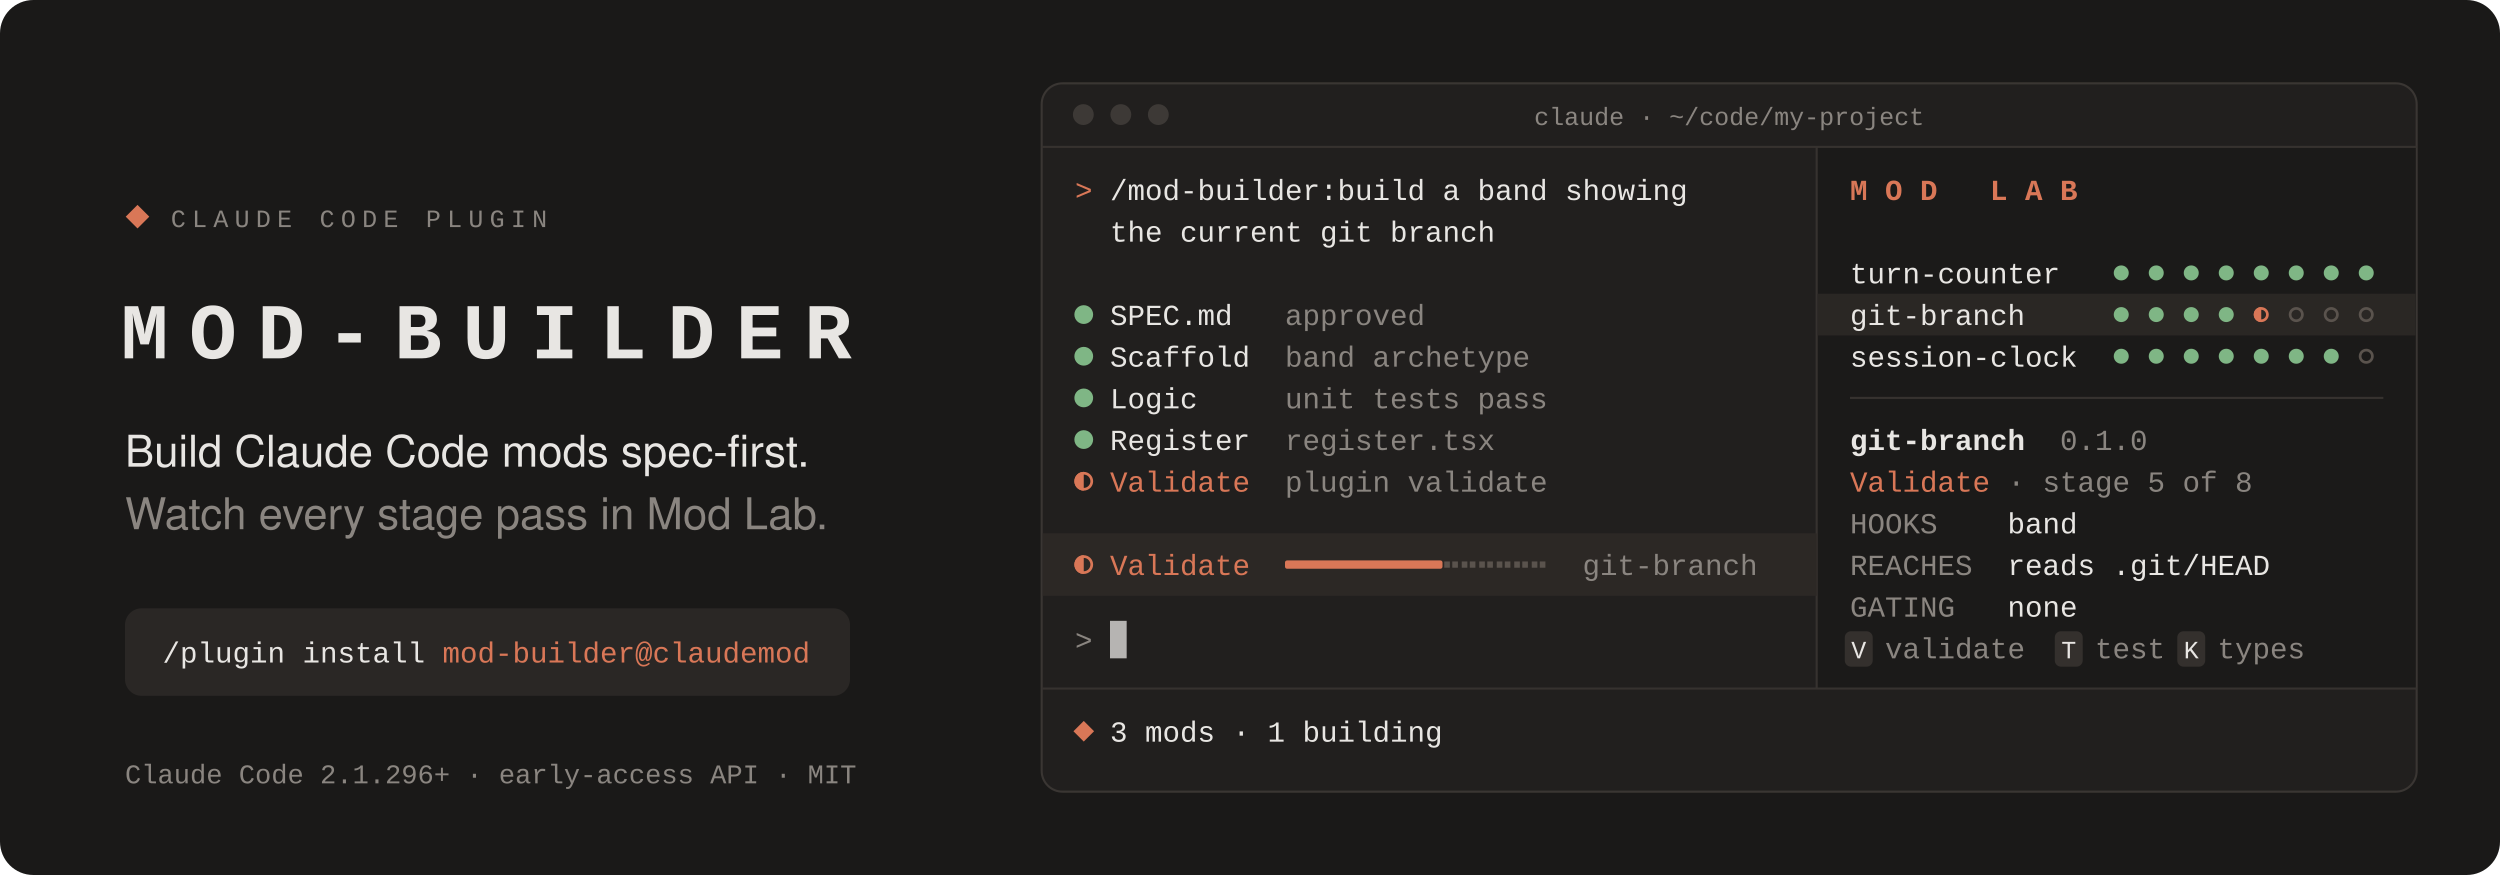
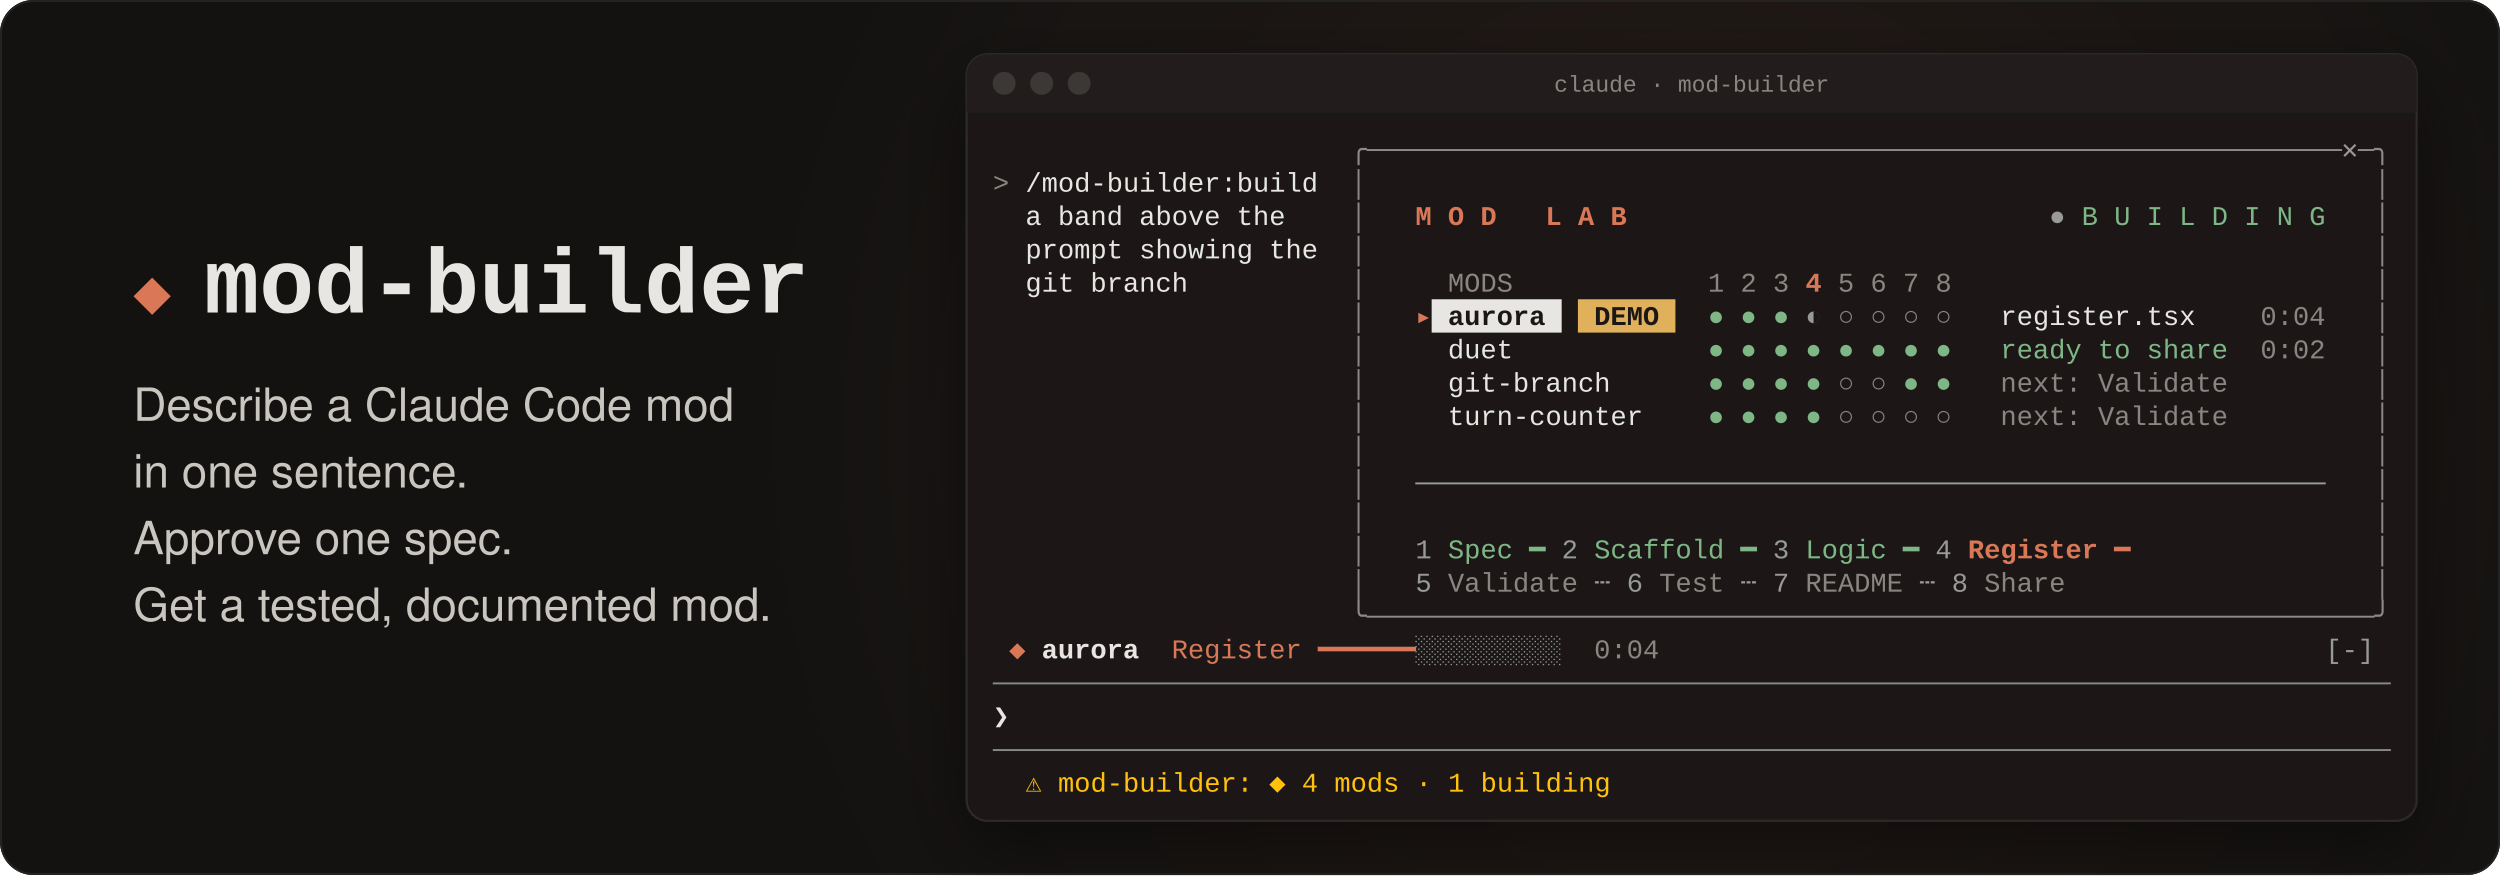
- <svg xmlns="http://www.w3.org/2000/svg" width="1200" height="420" viewBox="0 0 1200 420" font-family="'JetBrains Mono','SFMono-Regular',Menlo,Consolas,'Liberation Mono',monospace" xml:space="preserve" style="white-space:pre" role="img" aria-labelledby="title">
-   <rect width="1200" height="420" rx="16" fill="#1A1918" />
-   <rect x="62" y="100" width="8" height="8" fill="#D97757" transform="rotate(45 66 104)" />
-   <text x="82" y="109" fill="#8A8580" font-size="12" letter-spacing="3">CLAUDE CODE PLUGIN</text>
-   <text x="58" y="172" fill="#E8E6E3" font-size="38" font-weight="700" letter-spacing="10">MOD-BUILDER</text>
-   <text x="60" y="224" fill="#E8E6E3" font-size="21" font-family="-apple-system,BlinkMacSystemFont,'Segoe UI',Helvetica,Arial,sans-serif">Build Claude Code mods spec-first.</text>
-   <text x="60" y="254" fill="#8A8580" font-size="21" font-family="-apple-system,BlinkMacSystemFont,'Segoe UI',Helvetica,Arial,sans-serif">Watch every stage pass in Mod Lab.</text>
-   <rect x="60" y="292" width="348" height="42" rx="8" fill="#2A2725" />
-   <text x="78" y="318" fill="#E8E6E3" font-size="14" textLength="126" lengthAdjust="spacingAndGlyphs">/plugin install</text>
-   <text x="212.4" y="318" fill="#D97757" font-size="14" textLength="176.4" lengthAdjust="spacingAndGlyphs">mod-builder@claudemod</text>
-   <text x="60" y="376" fill="#8A8580" font-size="13">Claude Code 2.1.296+ · early-access API · MIT</text>
-   <g>
-     <rect x="500" y="40" width="660" height="340" rx="10" fill="#211F1E" stroke="#3A3633" />
+ <svg xmlns="http://www.w3.org/2000/svg" width="1200" height="420" viewBox="0 0 1200 420" role="img" aria-labelledby="t d" xml:space="preserve" style="white-space:pre">
+   <defs>
+     <radialGradient id="glow" cx="812.0" cy="210.0" r="460" gradientUnits="userSpaceOnUse">
+       <stop offset="0" stop-color="#D97757" stop-opacity="0.1" />
+       <stop offset="1" stop-color="#D97757" stop-opacity="0" />
+     </radialGradient>
+     <filter id="lift" x="-10%" y="-15%" width="120%" height="135%">
+       <feDropShadow dx="0" dy="14" stdDeviation="18" flood-color="#000" flood-opacity="0.45" />
+     </filter>
+     <clipPath id="card">
+       <rect width="1200" height="420" rx="16" />
+     </clipPath>
+   </defs>
+   <g clip-path="url(#card)">
+     <rect width="1200" height="420" fill="#131211" />
+     <rect width="1200" height="420" fill="url(#glow)" />
  </g>
-   <rect x="872" y="70.5" width="287.5" height="260" fill="#1B1A19" />
-   <line x1="500" y1="70.5" x2="1160" y2="70.5" stroke="#36322F" stroke-width="1" />
-   <line x1="872" y1="70.5" x2="872" y2="330.5" stroke="#36322F" stroke-width="1" />
-   <line x1="500" y1="330.5" x2="1160" y2="330.5" stroke="#36322F" stroke-width="1" />
-   <circle cx="520" cy="55" r="5" fill="#3D3936" />
-   <circle cx="538" cy="55" r="5" fill="#3D3936" />
-   <circle cx="556" cy="55" r="5" fill="#3D3936" />
-   <text x="830" y="60" fill="#8A8580" font-size="12" text-anchor="middle">claude · ~/code/my-project</text>
-   <text x="516" y="96" fill="#D97757" font-size="14" textLength="8.4" lengthAdjust="spacingAndGlyphs">&gt;</text>
-   <text x="532.8" y="96" fill="#E8E6E3" font-size="14" textLength="277.2" lengthAdjust="spacingAndGlyphs">/mod-builder:build a band showing</text>
-   <text x="532.8" y="116" fill="#E8E6E3" font-size="14" textLength="184.8" lengthAdjust="spacingAndGlyphs">the current git branch</text>
-   <circle cx="520.2" cy="151" r="4.5" fill="#7FB685" />
-   <text x="532.8" y="156" fill="#E8E6E3" font-size="14" textLength="58.8" lengthAdjust="spacingAndGlyphs">SPEC.md</text>
-   <text x="616.8" y="156" fill="#8A8580" font-size="14" textLength="67.2" lengthAdjust="spacingAndGlyphs">approved</text>
-   <circle cx="520.2" cy="171" r="4.5" fill="#7FB685" />
-   <text x="532.8" y="176" fill="#E8E6E3" font-size="14" textLength="67.2" lengthAdjust="spacingAndGlyphs">Scaffold</text>
-   <text x="616.8" y="176" fill="#8A8580" font-size="14" textLength="117.6" lengthAdjust="spacingAndGlyphs">band archetype</text>
-   <circle cx="520.2" cy="191" r="4.5" fill="#7FB685" />
-   <text x="532.8" y="196" fill="#E8E6E3" font-size="14" textLength="42" lengthAdjust="spacingAndGlyphs">Logic</text>
-   <text x="616.8" y="196" fill="#8A8580" font-size="14" textLength="126" lengthAdjust="spacingAndGlyphs">unit tests pass</text>
-   <circle cx="520.2" cy="211" r="4.5" fill="#7FB685" />
-   <text x="532.8" y="216" fill="#E8E6E3" font-size="14" textLength="67.2" lengthAdjust="spacingAndGlyphs">Register</text>
-   <text x="616.8" y="216" fill="#8A8580" font-size="14" textLength="100.8" lengthAdjust="spacingAndGlyphs">register.tsx</text>
-   <circle cx="520.2" cy="231" r="3.85" fill="none" stroke="#D97757" stroke-width="1.3" />
-   <path d="M520.2 226.5A4.5 4.5 0 0 0 520.2 235.5Z" fill="#D97757" />
-   <text x="532.8" y="236" fill="#D97757" font-size="14" textLength="67.2" lengthAdjust="spacingAndGlyphs">Validate</text>
-   <text x="616.8" y="236" fill="#8A8580" font-size="14" textLength="126" lengthAdjust="spacingAndGlyphs">plugin validate</text>
-   <rect x="500.5" y="256" width="371.5" height="30" fill="#2C2825" />
-   <circle cx="520.2" cy="271" r="3.85" fill="none" stroke="#D97757" stroke-width="1.3" />
-   <path d="M520.2 266.5A4.5 4.5 0 0 0 520.2 275.5Z" fill="#D97757" />
-   <text x="532.8" y="276" fill="#D97757" font-size="14" textLength="67.2" lengthAdjust="spacingAndGlyphs">Validate</text>
-   <rect x="616.8" y="269" width="75.6" height="4" rx="1" fill="#D97757" />
-   <rect x="693.24" y="269.5" width="2.69" height="3" fill="#5A534D" />
-   <rect x="697.1" y="269.5" width="2.69" height="3" fill="#5A534D" />
-   <rect x="701.64" y="269.5" width="2.69" height="3" fill="#5A534D" />
-   <rect x="705.5" y="269.5" width="2.69" height="3" fill="#5A534D" />
-   <rect x="710.04" y="269.5" width="2.69" height="3" fill="#5A534D" />
-   <rect x="713.9" y="269.5" width="2.69" height="3" fill="#5A534D" />
-   <rect x="718.44" y="269.5" width="2.69" height="3" fill="#5A534D" />
-   <rect x="722.3" y="269.5" width="2.69" height="3" fill="#5A534D" />
-   <rect x="726.84" y="269.5" width="2.69" height="3" fill="#5A534D" />
-   <rect x="730.7" y="269.5" width="2.69" height="3" fill="#5A534D" />
-   <rect x="735.24" y="269.5" width="2.69" height="3" fill="#5A534D" />
-   <rect x="739.1" y="269.5" width="2.69" height="3" fill="#5A534D" />
-   <text x="759.6" y="276" fill="#8A8580" font-size="14" textLength="84" lengthAdjust="spacingAndGlyphs">git-branch</text>
-   <text x="516" y="312" fill="#8A8580" font-size="14" textLength="8.4" lengthAdjust="spacingAndGlyphs">&gt;</text>
-   <rect x="532.8" y="298" width="8" height="18" fill="#E8E6E3" opacity="0.75" />
-   <rect x="516.7" y="347.5" width="7" height="7" fill="#D97757" transform="rotate(45 520.2 351)" />
-   <text x="532.8" y="356" fill="#E8E6E3" font-size="14" textLength="159.6" lengthAdjust="spacingAndGlyphs">3 mods · 1 building</text>
-   <text x="888" y="96" fill="#D97757" font-size="14" font-weight="700" textLength="42" lengthAdjust="spacingAndGlyphs">M O D</text>
-   <text x="955.2" y="96" fill="#D97757" font-size="14" font-weight="700" textLength="42" lengthAdjust="spacingAndGlyphs">L A B</text>
-   <text x="888" y="136" fill="#E8E6E3" font-size="14" textLength="100.8" lengthAdjust="spacingAndGlyphs">turn-counter</text>
-   <circle cx="1018.2" cy="131" r="3.6" fill="#7FB685" />
-   <circle cx="1035" cy="131" r="3.6" fill="#7FB685" />
-   <circle cx="1051.8" cy="131" r="3.6" fill="#7FB685" />
-   <circle cx="1068.6" cy="131" r="3.6" fill="#7FB685" />
-   <circle cx="1085.4" cy="131" r="3.6" fill="#7FB685" />
-   <circle cx="1102.2" cy="131" r="3.6" fill="#7FB685" />
-   <circle cx="1119" cy="131" r="3.6" fill="#7FB685" />
-   <circle cx="1135.8" cy="131" r="3.6" fill="#7FB685" />
-   <rect x="872.5" y="141" width="287" height="20" fill="#2A2724" />
-   <text x="888" y="156" fill="#E8E6E3" font-size="14" textLength="84" lengthAdjust="spacingAndGlyphs">git-branch</text>
-   <circle cx="1018.2" cy="151" r="3.6" fill="#7FB685" />
-   <circle cx="1035" cy="151" r="3.6" fill="#7FB685" />
-   <circle cx="1051.8" cy="151" r="3.6" fill="#7FB685" />
-   <circle cx="1068.6" cy="151" r="3.6" fill="#7FB685" />
-   <circle cx="1085.4" cy="151" r="2.95" fill="none" stroke="#D97757" stroke-width="1.3" />
-   <path d="M1085.4 147.4A3.6 3.6 0 0 0 1085.4 154.6Z" fill="#D97757" />
-   <circle cx="1102.2" cy="151" r="2.95" fill="none" stroke="#5A534D" stroke-width="1.3" />
-   <circle cx="1119" cy="151" r="2.95" fill="none" stroke="#5A534D" stroke-width="1.3" />
-   <circle cx="1135.8" cy="151" r="2.95" fill="none" stroke="#5A534D" stroke-width="1.3" />
-   <text x="888" y="176" fill="#E8E6E3" font-size="14" textLength="109.2" lengthAdjust="spacingAndGlyphs">session-clock</text>
-   <circle cx="1018.2" cy="171" r="3.6" fill="#7FB685" />
-   <circle cx="1035" cy="171" r="3.6" fill="#7FB685" />
-   <circle cx="1051.8" cy="171" r="3.6" fill="#7FB685" />
-   <circle cx="1068.6" cy="171" r="3.6" fill="#7FB685" />
-   <circle cx="1085.4" cy="171" r="3.6" fill="#7FB685" />
-   <circle cx="1102.2" cy="171" r="3.6" fill="#7FB685" />
-   <circle cx="1119" cy="171" r="3.6" fill="#7FB685" />
-   <circle cx="1135.8" cy="171" r="2.95" fill="none" stroke="#5A534D" stroke-width="1.3" />
-   <line x1="888" y1="191" x2="1144" y2="191" stroke="#36322F" stroke-width="1" />
-   <text x="888" y="216" fill="#E8E6E3" font-size="14" font-weight="700" textLength="84" lengthAdjust="spacingAndGlyphs">git-branch</text>
-   <text x="988.8" y="216" fill="#8A8580" font-size="14" textLength="42" lengthAdjust="spacingAndGlyphs">0.1.0</text>
-   <text x="888" y="236" fill="#D97757" font-size="14" textLength="67.2" lengthAdjust="spacingAndGlyphs">Validate</text>
-   <text x="963.6" y="236" fill="#8A8580" font-size="14" textLength="117.6" lengthAdjust="spacingAndGlyphs">· stage 5 of 8</text>
-   <text x="888" y="256" fill="#8A8580" font-size="14" textLength="42" lengthAdjust="spacingAndGlyphs">HOOKS</text>
-   <text x="963.6" y="256" fill="#E8E6E3" font-size="14" textLength="33.6" lengthAdjust="spacingAndGlyphs">band</text>
-   <text x="888" y="276" fill="#8A8580" font-size="14" textLength="58.8" lengthAdjust="spacingAndGlyphs">REACHES</text>
-   <text x="963.6" y="276" fill="#E8E6E3" font-size="14" textLength="126" lengthAdjust="spacingAndGlyphs">reads .git/HEAD</text>
-   <text x="888" y="296" fill="#8A8580" font-size="14" textLength="50.4" lengthAdjust="spacingAndGlyphs">GATING</text>
-   <text x="963.6" y="296" fill="#E8E6E3" font-size="14" textLength="33.6" lengthAdjust="spacingAndGlyphs">none</text>
-   <rect x="885.5" y="303" width="13.4" height="17" rx="3" fill="#34302D" />
-   <text x="892.2" y="316" fill="#E8E6E3" font-size="12" text-anchor="middle">V</text>
-   <text x="904.8" y="316" fill="#8A8580" font-size="14" textLength="67.2" lengthAdjust="spacingAndGlyphs">validate</text>
-   <rect x="986.3" y="303" width="13.4" height="17" rx="3" fill="#34302D" />
-   <text x="993" y="316" fill="#E8E6E3" font-size="12" text-anchor="middle">T</text>
-   <text x="1005.6" y="316" fill="#8A8580" font-size="14" textLength="33.6" lengthAdjust="spacingAndGlyphs">test</text>
-   <rect x="1045.1" y="303" width="13.4" height="17" rx="3" fill="#34302D" />
-   <text x="1051.8" y="316" fill="#E8E6E3" font-size="12" text-anchor="middle">K</text>
-   <text x="1064.4" y="316" fill="#8A8580" font-size="14" textLength="42" lengthAdjust="spacingAndGlyphs">types</text>
+   <rect x="0.5" y="0.5" width="1199" height="419" rx="15.5" fill="none" stroke="#25231F" />
+   <g font-family="'JetBrains Mono', SFMono-Regular, Menlo, Consolas, 'Liberation Mono', monospace" font-weight="700">
+     <text x="64" y="150" font-size="30" fill="#D97757" textLength="18" lengthAdjust="spacingAndGlyphs">◆</text>
+     <text x="98" y="150" font-size="44" fill="#E8E6E3" textLength="290.4" lengthAdjust="spacingAndGlyphs">mod-builder</text>
+   </g>
+   <g font-family="-apple-system, BlinkMacSystemFont, 'Segoe UI', 'Helvetica Neue', Helvetica, Arial, 'Liberation Sans', 'Noto Sans', sans-serif" font-size="22" fill="#C9C5BF">
+     <text x="64" y="202">Describe a Claude Code mod</text>
+     <text x="64" y="234">in one sentence.</text>
+     <text x="64" y="266">Approve one spec.</text>
+     <text x="64" y="298">Get a tested, documented mod.</text>
+   </g>
+   <g filter="url(#lift)">
+     <rect x="464" y="26" width="696" height="368" rx="10" fill="#1A1918" stroke="#2E2C2A" />
+     <path d="M474 26h676a10 10 0 0 1 10 10v18h-696v-18a10 10 0 0 1 10-10z" fill="#211F1E" />
+     <circle cx="482" cy="40" r="5.5" fill="#3A3735" />
+     <circle cx="500" cy="40" r="5.5" fill="#3A3735" />
+     <circle cx="518" cy="40" r="5.5" fill="#3A3735" />
+     <text x="812.0" y="44" fill="#8A8580" font-family="'JetBrains Mono', SFMono-Regular, Menlo, Consolas, 'Liberation Mono', monospace" font-size="11" text-anchor="middle">claude · mod-builder</text>
+     <g font-family="'JetBrains Mono', SFMono-Regular, Menlo, Consolas, 'Liberation Mono', monospace" font-size="13">
+       <text x="476.6" y="92" fill="#8A8580" xml:space="preserve" textLength="7.8" lengthAdjust="spacingAndGlyphs">&gt;</text>
+       <text x="492.2" y="92" fill="#E8E6E3" xml:space="preserve" textLength="140.4" lengthAdjust="spacingAndGlyphs">/mod-builder:build</text>
+       <text x="492.2" y="108" fill="#E8E6E3" xml:space="preserve" textLength="124.8" lengthAdjust="spacingAndGlyphs">a band above the</text>
+       <text x="492.2" y="124" fill="#E8E6E3" xml:space="preserve" textLength="140.4" lengthAdjust="spacingAndGlyphs">prompt showing the</text>
+       <text x="492.2" y="140" fill="#E8E6E3" xml:space="preserve" textLength="78.0" lengthAdjust="spacingAndGlyphs">git branch</text>
+       <text x="648.2" y="76" fill="#8b8a88" xml:space="preserve" textLength="475.8" lengthAdjust="spacingAndGlyphs">╭────────────────────────────────────────────────────────────</text>
+       <text x="1124.0" y="76" fill="#999999" xml:space="preserve" textLength="7.8" lengthAdjust="spacingAndGlyphs">✕</text>
+       <text x="1131.8" y="76" fill="#8b8a88" xml:space="preserve" textLength="15.6" lengthAdjust="spacingAndGlyphs">─╮</text>
+       <text x="648.2" y="92" fill="#8b8a88" xml:space="preserve" textLength="7.8" lengthAdjust="spacingAndGlyphs">│</text>
+       <text x="1139.6" y="92" fill="#8b8a88" xml:space="preserve" textLength="7.8" lengthAdjust="spacingAndGlyphs">│</text>
+       <text x="648.2" y="108" fill="#8b8a88" xml:space="preserve" textLength="7.8" lengthAdjust="spacingAndGlyphs">│</text>
+       <text x="1139.6" y="108" fill="#8b8a88" xml:space="preserve" textLength="7.8" lengthAdjust="spacingAndGlyphs">│</text>
+       <text x="648.2" y="124" fill="#8b8a88" xml:space="preserve" textLength="7.8" lengthAdjust="spacingAndGlyphs">│</text>
+       <text x="1139.6" y="124" fill="#8b8a88" xml:space="preserve" textLength="7.8" lengthAdjust="spacingAndGlyphs">│</text>
+       <text x="648.2" y="140" fill="#8b8a88" xml:space="preserve" textLength="7.8" lengthAdjust="spacingAndGlyphs">│</text>
+       <text x="1139.6" y="140" fill="#8b8a88" xml:space="preserve" textLength="7.8" lengthAdjust="spacingAndGlyphs">│</text>
+       <text x="648.2" y="156" fill="#8b8a88" xml:space="preserve" textLength="7.8" lengthAdjust="spacingAndGlyphs">│</text>
+       <text x="1139.6" y="156" fill="#8b8a88" xml:space="preserve" textLength="7.8" lengthAdjust="spacingAndGlyphs">│</text>
+       <text x="648.2" y="172" fill="#8b8a88" xml:space="preserve" textLength="7.8" lengthAdjust="spacingAndGlyphs">│</text>
+       <text x="1139.6" y="172" fill="#8b8a88" xml:space="preserve" textLength="7.8" lengthAdjust="spacingAndGlyphs">│</text>
+       <text x="648.2" y="188" fill="#8b8a88" xml:space="preserve" textLength="7.8" lengthAdjust="spacingAndGlyphs">│</text>
+       <text x="1139.6" y="188" fill="#8b8a88" xml:space="preserve" textLength="7.8" lengthAdjust="spacingAndGlyphs">│</text>
+       <text x="648.2" y="204" fill="#8b8a88" xml:space="preserve" textLength="7.8" lengthAdjust="spacingAndGlyphs">│</text>
+       <text x="1139.6" y="204" fill="#8b8a88" xml:space="preserve" textLength="7.8" lengthAdjust="spacingAndGlyphs">│</text>
+       <text x="648.2" y="220" fill="#8b8a88" xml:space="preserve" textLength="7.8" lengthAdjust="spacingAndGlyphs">│</text>
+       <text x="1139.6" y="220" fill="#8b8a88" xml:space="preserve" textLength="7.8" lengthAdjust="spacingAndGlyphs">│</text>
+       <text x="648.2" y="236" fill="#8b8a88" xml:space="preserve" textLength="7.8" lengthAdjust="spacingAndGlyphs">│</text>
+       <text x="1139.6" y="236" fill="#8b8a88" xml:space="preserve" textLength="7.8" lengthAdjust="spacingAndGlyphs">│</text>
+       <text x="648.2" y="252" fill="#8b8a88" xml:space="preserve" textLength="7.8" lengthAdjust="spacingAndGlyphs">│</text>
+       <text x="1139.6" y="252" fill="#8b8a88" xml:space="preserve" textLength="7.8" lengthAdjust="spacingAndGlyphs">│</text>
+       <text x="648.2" y="268" fill="#8b8a88" xml:space="preserve" textLength="7.8" lengthAdjust="spacingAndGlyphs">│</text>
+       <text x="1139.6" y="268" fill="#8b8a88" xml:space="preserve" textLength="7.8" lengthAdjust="spacingAndGlyphs">│</text>
+       <text x="648.2" y="284" fill="#8b8a88" xml:space="preserve" textLength="7.8" lengthAdjust="spacingAndGlyphs">│</text>
+       <text x="1139.6" y="284" fill="#8b8a88" xml:space="preserve" textLength="7.8" lengthAdjust="spacingAndGlyphs">│</text>
+       <text x="648.2" y="300" fill="#8b8a88" xml:space="preserve" textLength="499.2" lengthAdjust="spacingAndGlyphs">╰──────────────────────────────────────────────────────────────╯</text>
+       <text x="679.4" y="108" fill="#D97757" font-weight="700" xml:space="preserve" textLength="101.4" lengthAdjust="spacingAndGlyphs">M O D   L A B</text>
+       <text x="983.6" y="108" fill="#999999" xml:space="preserve" textLength="7.8" lengthAdjust="spacingAndGlyphs">●</text>
+       <text x="999.2" y="108" fill="#7FB685" xml:space="preserve" textLength="117.0" lengthAdjust="spacingAndGlyphs">B U I L D I N G</text>
+       <text x="695.0" y="140" fill="#8A8580" xml:space="preserve" textLength="31.2" lengthAdjust="spacingAndGlyphs">MODS</text>
+       <text x="819.8" y="140" fill="#8A8580" xml:space="preserve" textLength="39.0" lengthAdjust="spacingAndGlyphs">1 2 3</text>
+       <text x="866.6" y="140" fill="#D97757" font-weight="700" xml:space="preserve" textLength="7.8" lengthAdjust="spacingAndGlyphs">4</text>
+       <text x="882.2" y="140" fill="#8A8580" xml:space="preserve" textLength="54.6" lengthAdjust="spacingAndGlyphs">5 6 7 8</text>
+       <text x="679.4" y="156" fill="#D97757" font-weight="700" xml:space="preserve" textLength="7.8" lengthAdjust="spacingAndGlyphs">▸</text>
+       <rect x="687.2" y="143.65" width="62.4" height="16" fill="#E8E6E3" />
+       <text x="695.0" y="156" fill="#1A1918" font-weight="700" xml:space="preserve" textLength="46.8" lengthAdjust="spacingAndGlyphs">aurora</text>
+       <rect x="757.4" y="143.65" width="46.8" height="16" fill="#E0B15A" />
+       <text x="765.2" y="156" fill="#1A1918" font-weight="700" xml:space="preserve" textLength="31.2" lengthAdjust="spacingAndGlyphs">DEMO</text>
+       <text x="819.8" y="156" fill="#7FB685" xml:space="preserve" textLength="7.8" lengthAdjust="spacingAndGlyphs">●</text>
+       <text x="835.4" y="156" fill="#7FB685" xml:space="preserve" textLength="7.8" lengthAdjust="spacingAndGlyphs">●</text>
+       <text x="851.0" y="156" fill="#7FB685" xml:space="preserve" textLength="7.8" lengthAdjust="spacingAndGlyphs">●</text>
+       <text x="866.6" y="156" fill="#999999" xml:space="preserve" textLength="7.8" lengthAdjust="spacingAndGlyphs">◐</text>
+       <text x="882.2" y="156" fill="#8A8580" xml:space="preserve" textLength="7.8" lengthAdjust="spacingAndGlyphs">○</text>
+       <text x="897.8" y="156" fill="#8A8580" xml:space="preserve" textLength="7.8" lengthAdjust="spacingAndGlyphs">○</text>
+       <text x="913.4" y="156" fill="#8A8580" xml:space="preserve" textLength="7.8" lengthAdjust="spacingAndGlyphs">○</text>
+       <text x="929.0" y="156" fill="#8A8580" xml:space="preserve" textLength="7.8" lengthAdjust="spacingAndGlyphs">○</text>
+       <text x="960.2" y="156" fill="#E8E6E3" xml:space="preserve" textLength="93.6" lengthAdjust="spacingAndGlyphs">register.tsx</text>
+       <text x="1085.0" y="156" fill="#8A8580" xml:space="preserve" textLength="31.2" lengthAdjust="spacingAndGlyphs">0:04</text>
+       <text x="695.0" y="172" fill="#E8E6E3" xml:space="preserve" textLength="31.2" lengthAdjust="spacingAndGlyphs">duet</text>
+       <text x="819.8" y="172" fill="#7FB685" xml:space="preserve" textLength="7.8" lengthAdjust="spacingAndGlyphs">●</text>
+       <text x="835.4" y="172" fill="#7FB685" xml:space="preserve" textLength="7.8" lengthAdjust="spacingAndGlyphs">●</text>
+       <text x="851.0" y="172" fill="#7FB685" xml:space="preserve" textLength="7.8" lengthAdjust="spacingAndGlyphs">●</text>
+       <text x="866.6" y="172" fill="#7FB685" xml:space="preserve" textLength="7.8" lengthAdjust="spacingAndGlyphs">●</text>
+       <text x="882.2" y="172" fill="#7FB685" xml:space="preserve" textLength="7.8" lengthAdjust="spacingAndGlyphs">●</text>
+       <text x="897.8" y="172" fill="#7FB685" xml:space="preserve" textLength="7.8" lengthAdjust="spacingAndGlyphs">●</text>
+       <text x="913.4" y="172" fill="#7FB685" xml:space="preserve" textLength="7.8" lengthAdjust="spacingAndGlyphs">●</text>
+       <text x="929.0" y="172" fill="#7FB685" xml:space="preserve" textLength="7.8" lengthAdjust="spacingAndGlyphs">●</text>
+       <text x="960.2" y="172" fill="#7FB685" xml:space="preserve" textLength="109.2" lengthAdjust="spacingAndGlyphs">ready to share</text>
+       <text x="1085.0" y="172" fill="#8A8580" xml:space="preserve" textLength="31.2" lengthAdjust="spacingAndGlyphs">0:02</text>
+       <text x="695.0" y="188" fill="#E8E6E3" xml:space="preserve" textLength="78.0" lengthAdjust="spacingAndGlyphs">git-branch</text>
+       <text x="819.8" y="188" fill="#7FB685" xml:space="preserve" textLength="7.8" lengthAdjust="spacingAndGlyphs">●</text>
+       <text x="835.4" y="188" fill="#7FB685" xml:space="preserve" textLength="7.8" lengthAdjust="spacingAndGlyphs">●</text>
+       <text x="851.0" y="188" fill="#7FB685" xml:space="preserve" textLength="7.8" lengthAdjust="spacingAndGlyphs">●</text>
+       <text x="866.6" y="188" fill="#7FB685" xml:space="preserve" textLength="7.8" lengthAdjust="spacingAndGlyphs">●</text>
+       <text x="882.2" y="188" fill="#8A8580" xml:space="preserve" textLength="7.8" lengthAdjust="spacingAndGlyphs">○</text>
+       <text x="897.8" y="188" fill="#8A8580" xml:space="preserve" textLength="7.8" lengthAdjust="spacingAndGlyphs">○</text>
+       <text x="913.4" y="188" fill="#7FB685" xml:space="preserve" textLength="7.8" lengthAdjust="spacingAndGlyphs">●</text>
+       <text x="929.0" y="188" fill="#7FB685" xml:space="preserve" textLength="7.8" lengthAdjust="spacingAndGlyphs">●</text>
+       <text x="960.2" y="188" fill="#8A8580" xml:space="preserve" textLength="109.2" lengthAdjust="spacingAndGlyphs">next: Validate</text>
+       <text x="695.0" y="204" fill="#E8E6E3" xml:space="preserve" textLength="93.6" lengthAdjust="spacingAndGlyphs">turn-counter</text>
+       <text x="819.8" y="204" fill="#7FB685" xml:space="preserve" textLength="7.8" lengthAdjust="spacingAndGlyphs">●</text>
+       <text x="835.4" y="204" fill="#7FB685" xml:space="preserve" textLength="7.8" lengthAdjust="spacingAndGlyphs">●</text>
+       <text x="851.0" y="204" fill="#7FB685" xml:space="preserve" textLength="7.8" lengthAdjust="spacingAndGlyphs">●</text>
+       <text x="866.6" y="204" fill="#7FB685" xml:space="preserve" textLength="7.8" lengthAdjust="spacingAndGlyphs">●</text>
+       <text x="882.2" y="204" fill="#8A8580" xml:space="preserve" textLength="7.8" lengthAdjust="spacingAndGlyphs">○</text>
+       <text x="897.8" y="204" fill="#8A8580" xml:space="preserve" textLength="7.8" lengthAdjust="spacingAndGlyphs">○</text>
+       <text x="913.4" y="204" fill="#8A8580" xml:space="preserve" textLength="7.8" lengthAdjust="spacingAndGlyphs">○</text>
+       <text x="929.0" y="204" fill="#8A8580" xml:space="preserve" textLength="7.8" lengthAdjust="spacingAndGlyphs">○</text>
+       <text x="960.2" y="204" fill="#8A8580" xml:space="preserve" textLength="109.2" lengthAdjust="spacingAndGlyphs">next: Validate</text>
+       <text x="679.4" y="236" fill="#999999" xml:space="preserve" textLength="436.8" lengthAdjust="spacingAndGlyphs">────────────────────────────────────────────────────────</text>
+       <text x="679.4" y="268" fill="#999999" xml:space="preserve" textLength="7.8" lengthAdjust="spacingAndGlyphs">1</text>
+       <text x="695.0" y="268" fill="#7FB685" xml:space="preserve" textLength="46.8" lengthAdjust="spacingAndGlyphs">Spec ━</text>
+       <text x="749.6" y="268" fill="#999999" xml:space="preserve" textLength="7.8" lengthAdjust="spacingAndGlyphs">2</text>
+       <text x="765.2" y="268" fill="#7FB685" xml:space="preserve" textLength="78.0" lengthAdjust="spacingAndGlyphs">Scaffold ━</text>
+       <text x="851.0" y="268" fill="#999999" xml:space="preserve" textLength="7.8" lengthAdjust="spacingAndGlyphs">3</text>
+       <text x="866.6" y="268" fill="#7FB685" xml:space="preserve" textLength="54.6" lengthAdjust="spacingAndGlyphs">Logic ━</text>
+       <text x="929.0" y="268" fill="#999999" xml:space="preserve" textLength="7.8" lengthAdjust="spacingAndGlyphs">4</text>
+       <text x="944.6" y="268" fill="#D97757" font-weight="700" xml:space="preserve" textLength="62.4" lengthAdjust="spacingAndGlyphs">Register</text>
+       <text x="1014.8" y="268" fill="#D97757" xml:space="preserve" textLength="7.8" lengthAdjust="spacingAndGlyphs">━</text>
+       <text x="679.4" y="284" fill="#999999" xml:space="preserve" textLength="7.8" lengthAdjust="spacingAndGlyphs">5</text>
+       <text x="695.0" y="284" fill="#8A8580" xml:space="preserve" textLength="62.4" lengthAdjust="spacingAndGlyphs">Validate</text>
+       <text x="765.2" y="284" fill="#999999" xml:space="preserve" textLength="23.4" lengthAdjust="spacingAndGlyphs">┄ 6</text>
+       <text x="796.4" y="284" fill="#8A8580" xml:space="preserve" textLength="31.2" lengthAdjust="spacingAndGlyphs">Test</text>
+       <text x="835.4" y="284" fill="#999999" xml:space="preserve" textLength="23.4" lengthAdjust="spacingAndGlyphs">┄ 7</text>
+       <text x="866.6" y="284" fill="#8A8580" xml:space="preserve" textLength="46.8" lengthAdjust="spacingAndGlyphs">README</text>
+       <text x="921.2" y="284" fill="#999999" xml:space="preserve" textLength="23.4" lengthAdjust="spacingAndGlyphs">┄ 8</text>
+       <text x="952.4" y="284" fill="#8A8580" xml:space="preserve" textLength="39.0" lengthAdjust="spacingAndGlyphs">Share</text>
+       <text x="484.4" y="316" fill="#D97757" xml:space="preserve" textLength="7.8" lengthAdjust="spacingAndGlyphs">◆</text>
+       <text x="500.0" y="316" fill="#E8E6E3" font-weight="700" xml:space="preserve" textLength="46.8" lengthAdjust="spacingAndGlyphs">aurora</text>
+       <text x="562.4" y="316" fill="#D97757" xml:space="preserve" textLength="117.0" lengthAdjust="spacingAndGlyphs">Register ━━━━━━</text>
+       <text x="679.4" y="316" fill="#999999" xml:space="preserve" textLength="70.2" lengthAdjust="spacingAndGlyphs">░░░░░░░░░</text>
+       <text x="765.2" y="316" fill="#8A8580" xml:space="preserve" textLength="31.2" lengthAdjust="spacingAndGlyphs">0:04</text>
+       <text x="1116.2" y="316" fill="#999999" xml:space="preserve" textLength="23.4" lengthAdjust="spacingAndGlyphs">[-]</text>
+       <text x="476.6" y="332" fill="#888888" xml:space="preserve" textLength="670.8" lengthAdjust="spacingAndGlyphs">──────────────────────────────────────────────────────────────────────────────────────</text>
+       <text x="476.6" y="348" fill="#E8E6E3" xml:space="preserve" textLength="7.8" lengthAdjust="spacingAndGlyphs">❯</text>
+       <text x="476.6" y="364" fill="#888888" xml:space="preserve" textLength="670.8" lengthAdjust="spacingAndGlyphs">──────────────────────────────────────────────────────────────────────────────────────</text>
+       <text x="492.2" y="380" fill="#ffc107" xml:space="preserve" textLength="280.8" lengthAdjust="spacingAndGlyphs">⚠ mod-builder: ◆ 4 mods · 1 building</text>
+     </g>
+   </g>
</svg>
